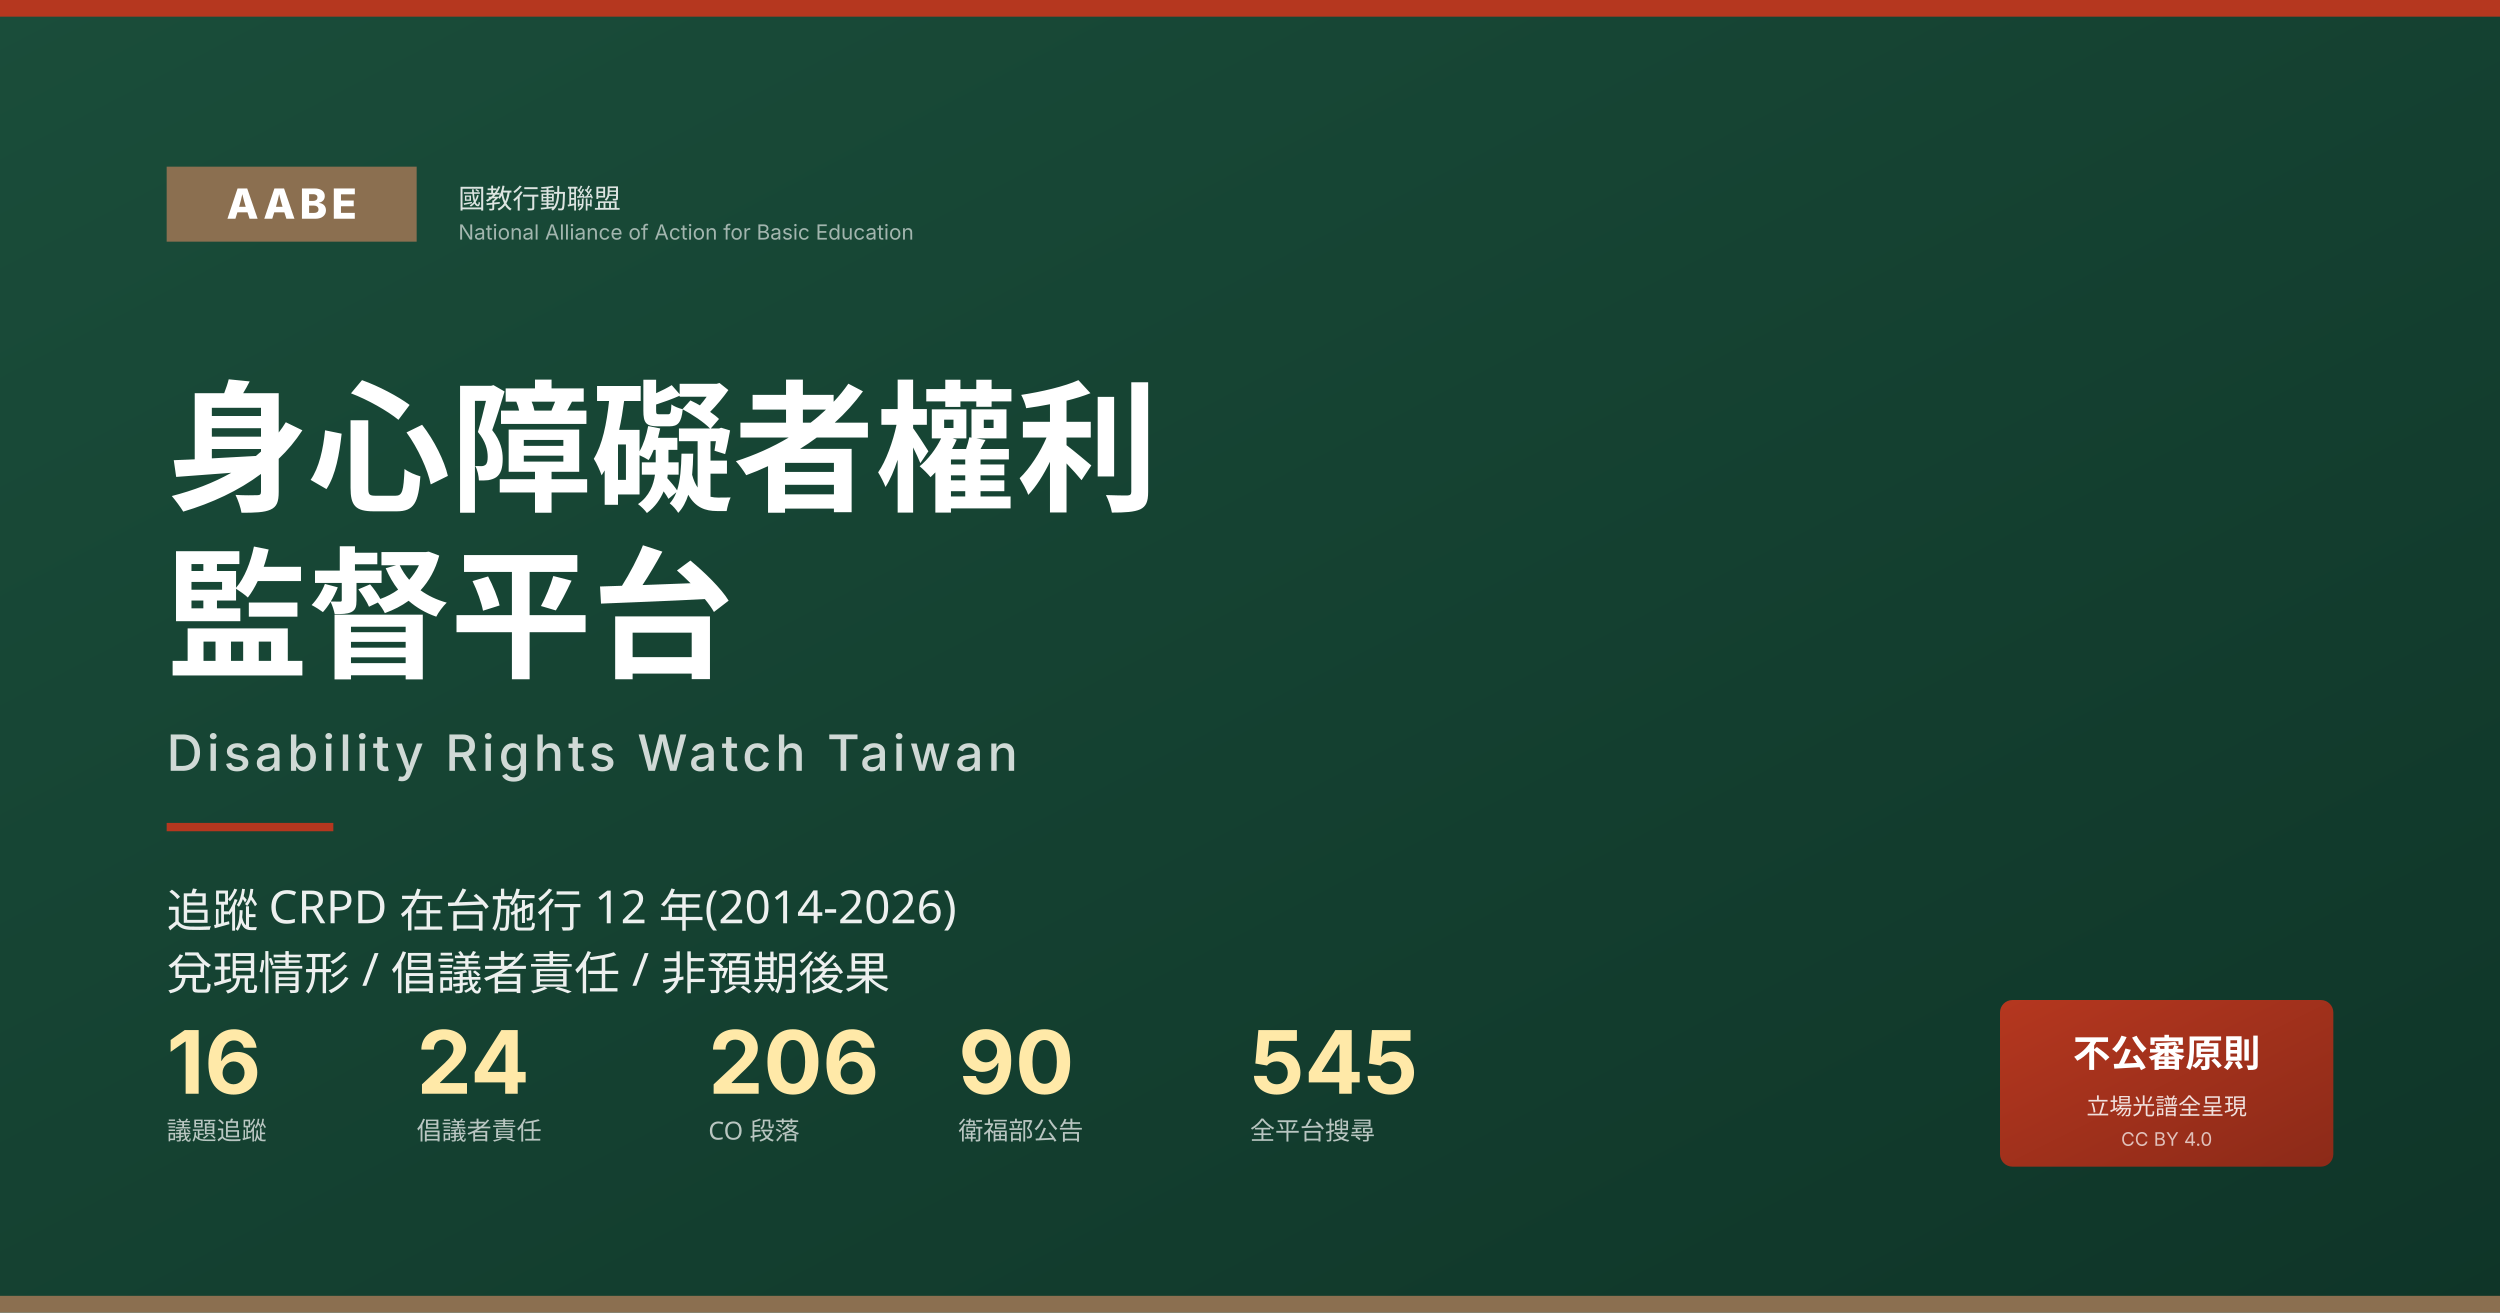
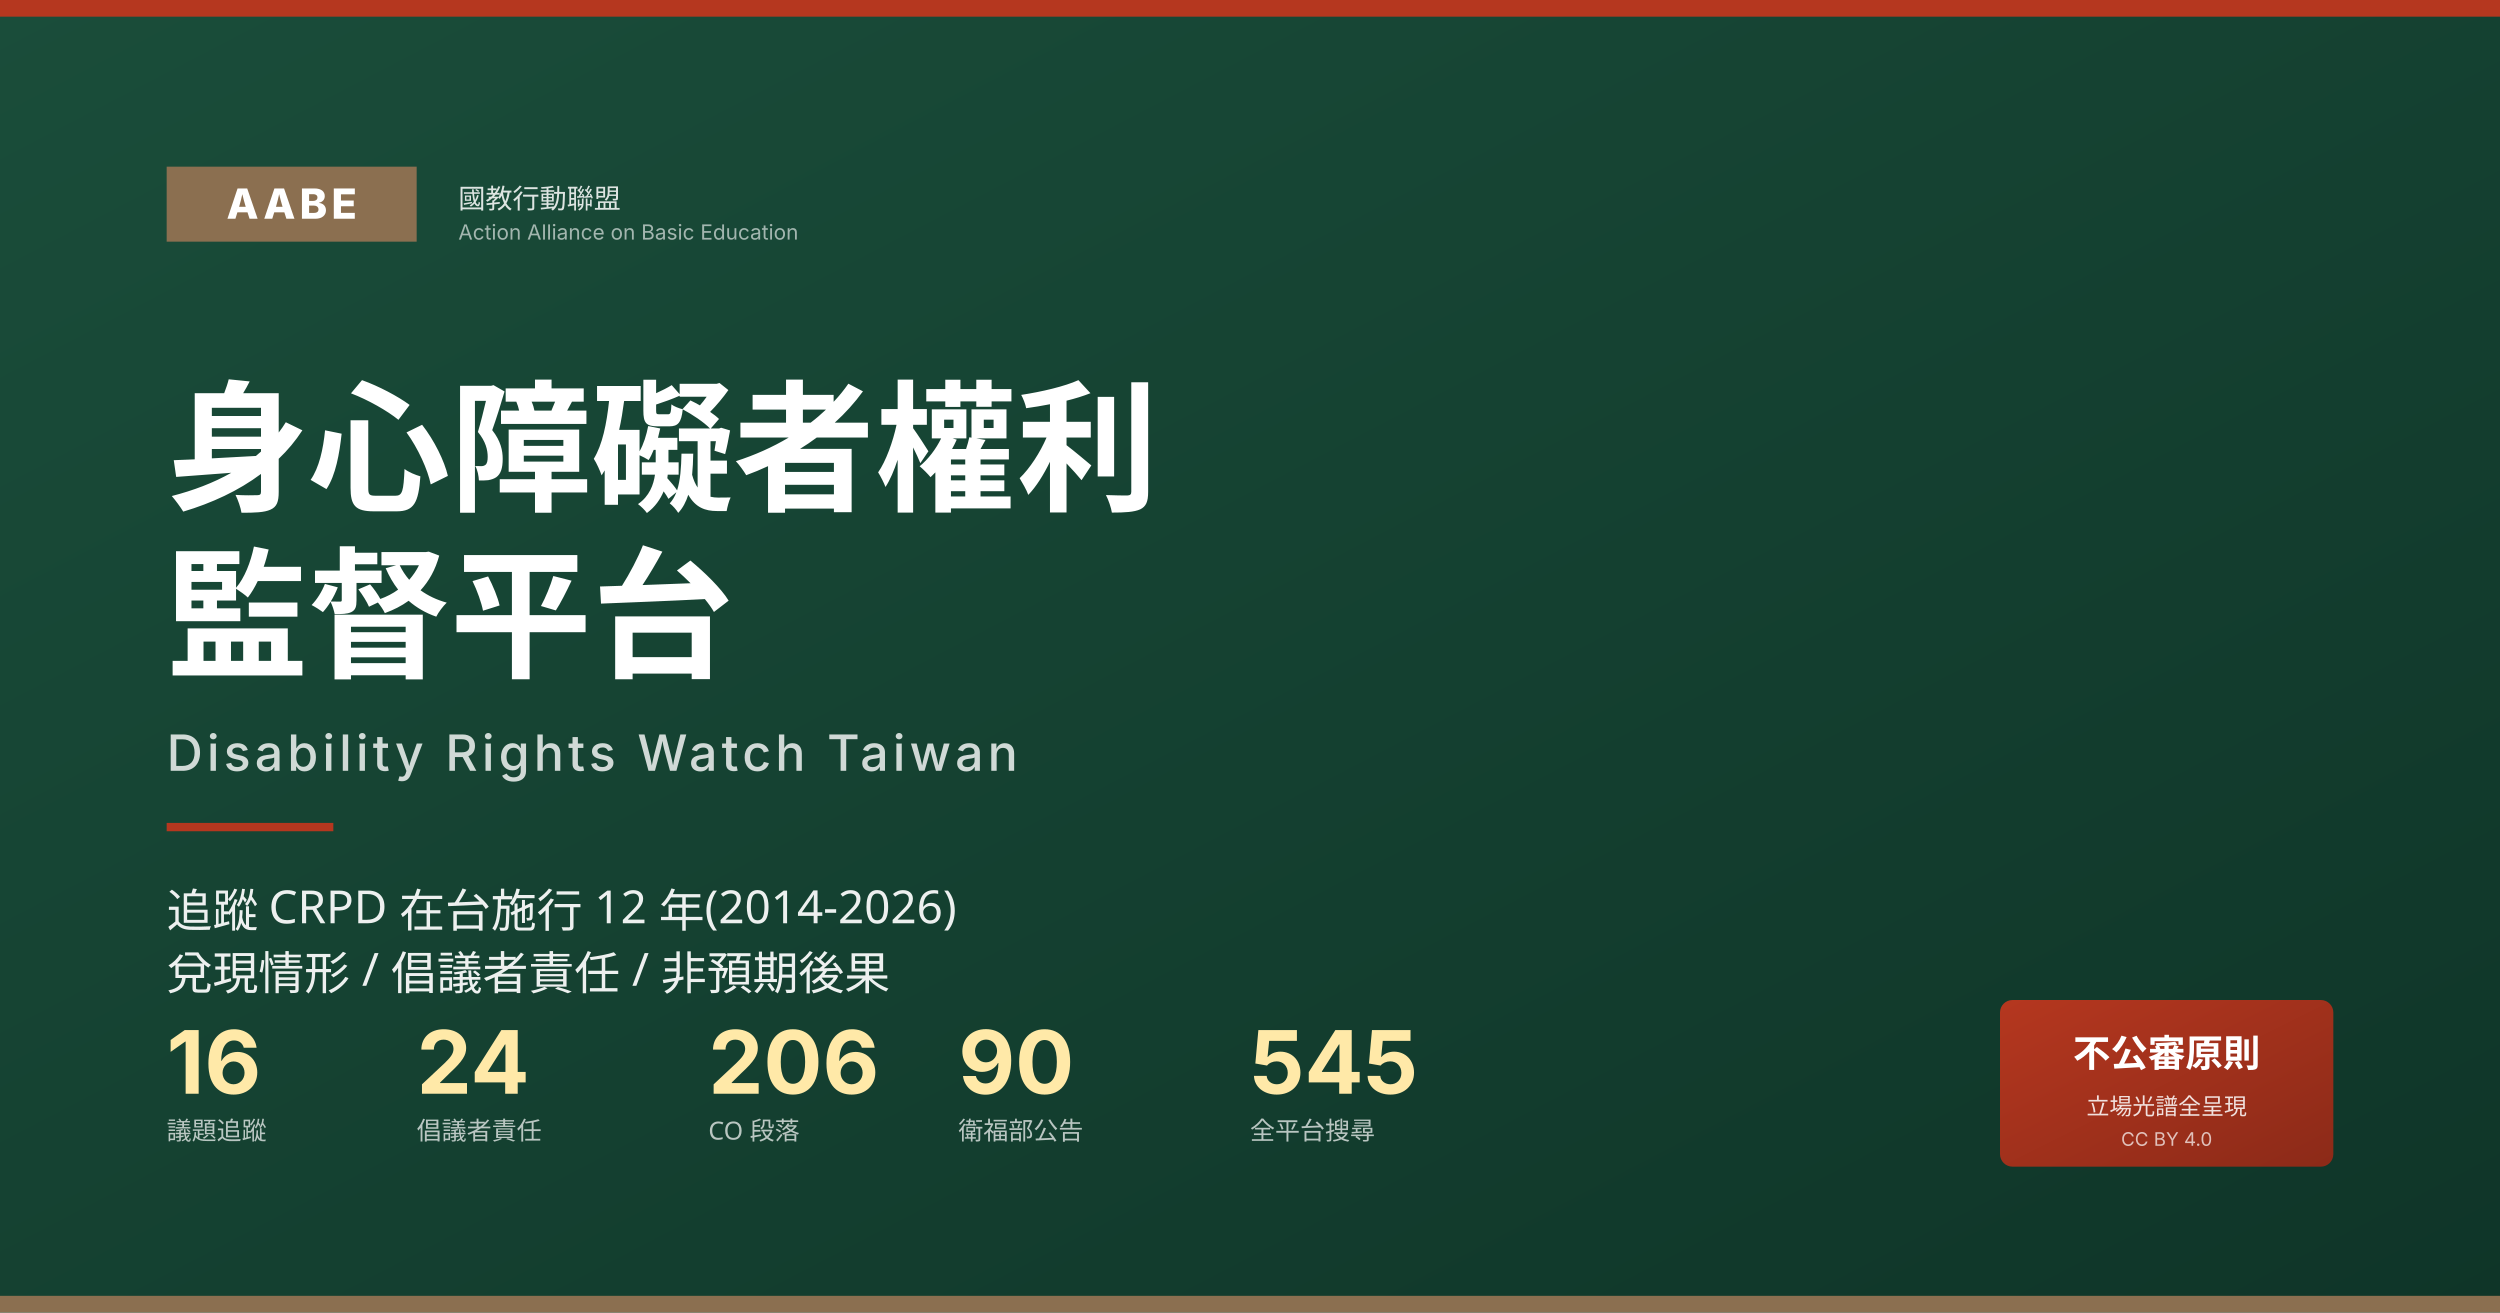
<svg xmlns="http://www.w3.org/2000/svg" viewBox="0 0 1200 630" width="1200" height="630">
  <defs>
    <linearGradient id="bg" x1="0%" y1="0%" x2="100%" y2="100%">
      <stop offset="0%" stop-color="#1A4D3A" />
      <stop offset="100%" stop-color="#0F3528" />
    </linearGradient>
    <linearGradient id="brand" x1="0%" y1="0%" x2="100%" y2="100%">
      <stop offset="0%" stop-color="#B5371F" />
      <stop offset="100%" stop-color="#8C2A18" />
    </linearGradient>
  </defs>
  <rect width="1200" height="630" fill="url(#bg)" />
  <rect x="0" y="0" width="1200" height="8" fill="#B5371F" />
  <rect x="0" y="622" width="1200" height="8" fill="#8B6F50" />
  <rect x="80" y="80" width="120" height="36" fill="#8B6F50" />
  <text x="140" y="105" text-anchor="middle" fill="#fff" font-family="Inter, sans-serif" font-size="20" font-weight="800" letter-spacing="2">AABE</text>
  <text x="220" y="100" fill="#fff" opacity="0.85" font-family="Inter, sans-serif" font-size="13" font-weight="500">國教行動聯盟</text>
-   <text x="220" y="115" fill="#fff" opacity="0.6" font-family="Inter, sans-serif" font-size="10">National Alliance of Action for Basic Education</text>
+   <text x="220" y="115" fill="#fff" opacity="0.6" font-family="Inter, sans-serif" font-size="10">Action Alliance on Basic Education</text>
  <text x="80" y="240" fill="#fff" font-family="'Noto Serif TC', serif" font-size="68" font-weight="900">身心障礙者權利</text>
  <text x="80" y="320" fill="#fff" font-family="'Noto Serif TC', serif" font-size="68" font-weight="900">監督平台</text>
  <text x="80" y="370" fill="#fff" opacity="0.8" font-family="Inter, sans-serif" font-size="24" font-weight="500" letter-spacing="2">Disability Rights Watch Taiwan</text>
  <rect x="80" y="395" width="80" height="4" fill="#B5371F" />
  <text x="80" y="445" fill="#fff" opacity="0.92" font-family="'Noto Sans TC', sans-serif" font-size="22" font-weight="500">追蹤 CRPD 在台施行 12 年(2014-2026)</text>
  <text x="80" y="475" fill="#fff" opacity="0.92" font-family="'Noto Sans TC', sans-serif" font-size="22" font-weight="500">兌現情形 / 倡議者責任 / 非預期後果</text>
  <g transform="translate(80, 525)">
    <text x="0" y="0" fill="#FFE9A8" font-family="Inter, sans-serif" font-size="42" font-weight="700">16</text>
    <text x="0" y="22" fill="#fff" opacity="0.7" font-family="'Noto Sans TC', sans-serif" font-size="12">議題追蹤</text>
    <text x="120" y="0" fill="#FFE9A8" font-family="Inter, sans-serif" font-size="42" font-weight="700">24</text>
    <text x="120" y="22" fill="#fff" opacity="0.7" font-family="'Noto Sans TC', sans-serif" font-size="12">倡議者責任</text>
    <text x="260" y="0" fill="#FFE9A8" font-family="Inter, sans-serif" font-size="42" font-weight="700">206</text>
    <text x="260" y="22" fill="#fff" opacity="0.7" font-family="'Noto Sans TC', sans-serif" font-size="12">CO 段落</text>
    <text x="380" y="0" fill="#FFE9A8" font-family="Inter, sans-serif" font-size="42" font-weight="700">90</text>
    <text x="380" y="22" fill="#fff" opacity="0.7" font-family="'Noto Sans TC', sans-serif" font-size="12">衛福部公告</text>
    <text x="520" y="0" fill="#FFE9A8" font-family="Inter, sans-serif" font-size="42" font-weight="700">545</text>
    <text x="520" y="22" fill="#fff" opacity="0.7" font-family="'Noto Sans TC', sans-serif" font-size="12">全平台搜尋</text>
  </g>
  <g transform="translate(960, 480)">
    <rect x="0" y="0" width="160" height="80" fill="url(#brand)" rx="6" />
    <text x="80" y="32" text-anchor="middle" fill="#fff" font-family="'Noto Serif TC', serif" font-size="18" font-weight="900">不公審原則</text>
    <text x="80" y="55" text-anchor="middle" fill="#fff" opacity="0.85" font-family="'Noto Sans TC', sans-serif" font-size="11">立場光譜全呈現</text>
    <text x="80" y="70" text-anchor="middle" fill="#fff" opacity="0.7" font-family="Inter, sans-serif" font-size="9">CC BY 4.0</text>
  </g>
</svg>
